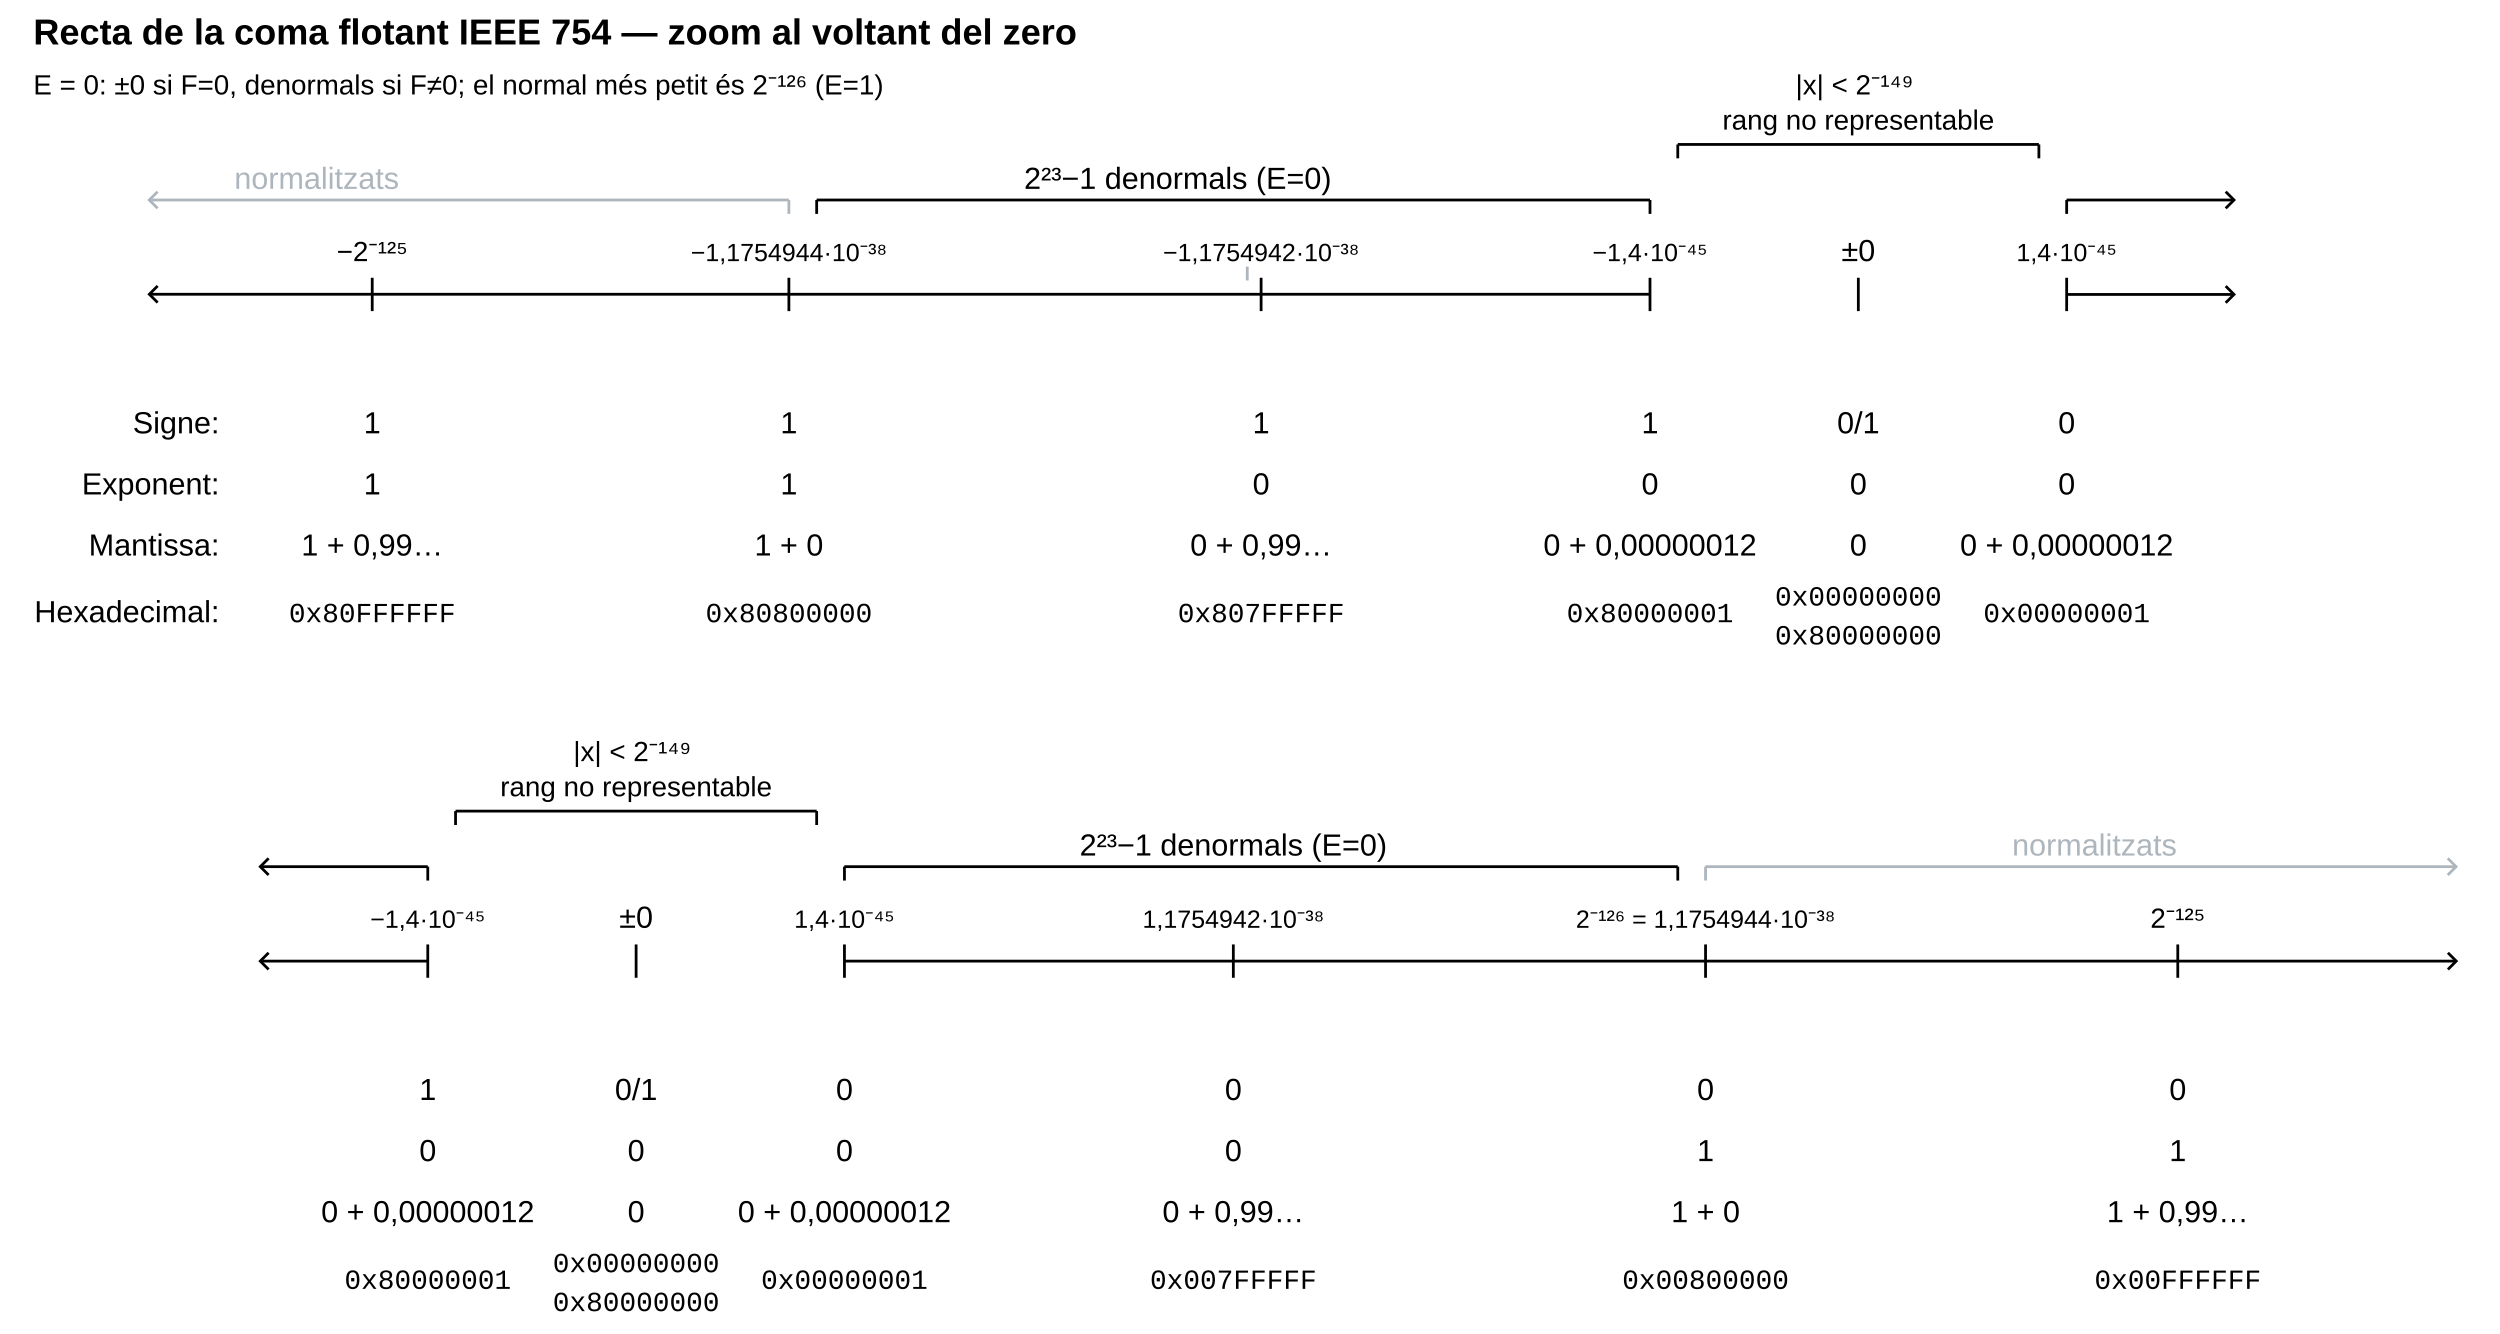
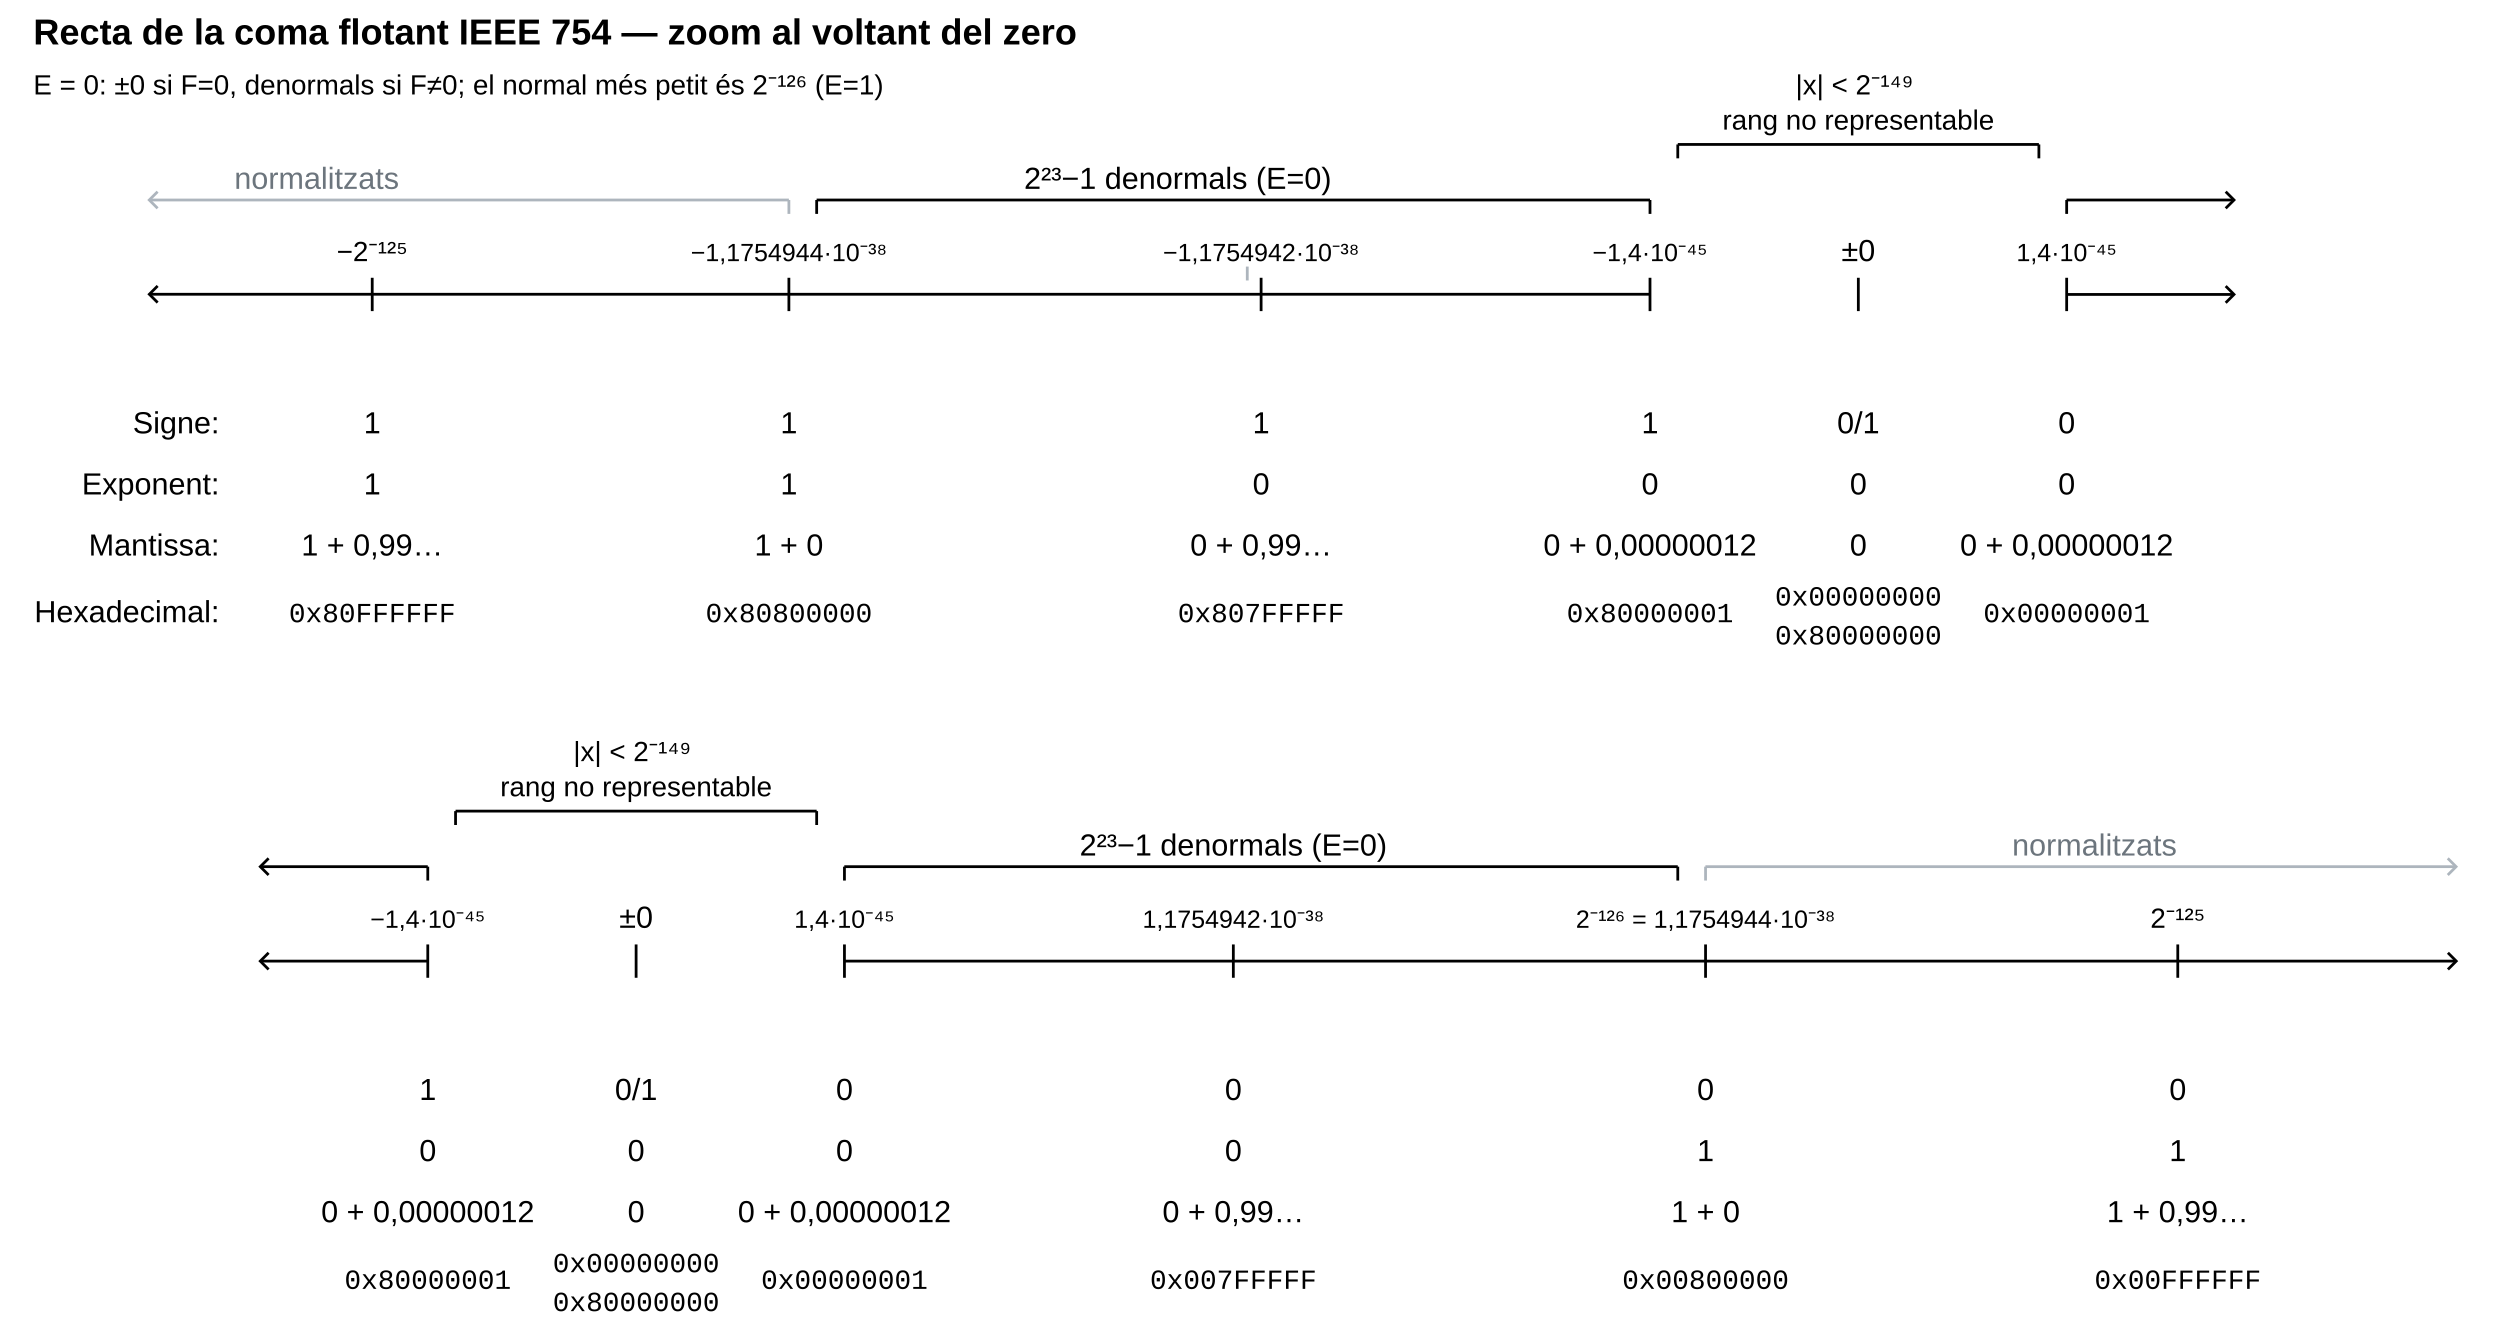
<svg xmlns="http://www.w3.org/2000/svg" width="900" height="480" viewBox="0 0 900 480" role="img" version="1.1" id="svg60">
  <defs id="defs60">
    <marker style="overflow:visible" id="marker109" refX="0" refY="0" orient="auto-start-reverse" markerWidth="1" markerHeight="1" viewBox="0 0 1 1" preserveAspectRatio="xMidYMid">
      <path style="fill:none;stroke:context-stroke;stroke-width:1;stroke-linecap:butt" d="M 3,-3 0,0 3,3" transform="rotate(180,0.125,0)" id="path109" />
    </marker>
    <marker style="overflow:visible" id="marker104" refX="0" refY="0" orient="auto-start-reverse" markerWidth="1" markerHeight="1" viewBox="0 0 1 1" preserveAspectRatio="xMidYMid">
      <path style="fill:none;stroke:context-stroke;stroke-width:1;stroke-linecap:butt" d="M 3,-3 0,0 3,3" transform="rotate(180,0.125,0)" id="path104" />
    </marker>
    <marker style="overflow:visible" id="ArrowWide" refX="0" refY="0" orient="auto-start-reverse" markerWidth="1" markerHeight="1" viewBox="0 0 1 1" preserveAspectRatio="xMidYMid">
      <path style="fill:none;stroke:context-stroke;stroke-width:1;stroke-linecap:butt" d="M 3,-3 0,0 3,3" transform="rotate(180,0.125,0)" id="path1" />
    </marker>
    <rect x="623.845" y="52.326" width="140.891" height="44.901" id="rect75" />
  </defs>
  <line x1="54" y1="105.933" x2="593.956" y2="105.933" stroke="#000000" stroke-width="0.652" id="line1" style="stroke-width:1;stroke-dasharray:none;marker-start:url(#ArrowWide)" />
  <line x1="134" y1="100" x2="134" y2="112" stroke="#000000" stroke-width="1" id="line2" />
  <text x="134" y="156" font-family="'Liberation Sans', Arial, Helvetica, sans-serif" font-size="11px" fill="#000000" text-anchor="middle" font-weight="normal" id="text2">1</text>
  <text x="134" y="178" font-family="'Liberation Sans', Arial, Helvetica, sans-serif" font-size="11px" fill="#000000" text-anchor="middle" font-weight="normal" id="text3">1</text>
  <text x="134" y="200" font-family="'Liberation Sans', Arial, Helvetica, sans-serif" font-size="11px" fill="#000000" text-anchor="middle" font-weight="normal" id="text4">1 + 0,99…</text>
  <text x="134" y="224" font-family="'Liberation Mono', 'Courier New', Courier, monospace" font-size="10px" fill="#000000" text-anchor="middle" font-weight="normal" id="text5">0x80FFFFFF</text>
  <line x1="284" y1="100" x2="284" y2="112" stroke="#000000" stroke-width="1" id="line5" />
  <text x="284" y="156" font-family="'Liberation Sans', Arial, Helvetica, sans-serif" font-size="11px" fill="#000000" text-anchor="middle" font-weight="normal" id="text6">1</text>
  <text x="284" y="178" font-family="'Liberation Sans', Arial, Helvetica, sans-serif" font-size="11px" fill="#000000" text-anchor="middle" font-weight="normal" id="text7">1</text>
  <text x="284" y="200" font-family="'Liberation Sans', Arial, Helvetica, sans-serif" font-size="11px" fill="#000000" text-anchor="middle" font-weight="normal" id="text8">1 + 0</text>
  <text x="284" y="224" font-family="'Liberation Mono', 'Courier New', Courier, monospace" font-size="10px" fill="#000000" text-anchor="middle" font-weight="normal" id="text9">0x80800000</text>
  <line x1="454" y1="100" x2="454" y2="112" stroke="#000000" stroke-width="1" id="line9" />
  <text x="454" y="156" font-family="'Liberation Sans', Arial, Helvetica, sans-serif" font-size="11px" fill="#000000" text-anchor="middle" font-weight="normal" id="text10">1</text>
  <text x="454" y="178" font-family="'Liberation Sans', Arial, Helvetica, sans-serif" font-size="11px" fill="#000000" text-anchor="middle" font-weight="normal" id="text11">0</text>
  <text x="454" y="200" font-family="'Liberation Sans', Arial, Helvetica, sans-serif" font-size="11px" fill="#000000" text-anchor="middle" font-weight="normal" id="text12">0 + 0,99…</text>
  <text x="454" y="224" font-family="'Liberation Mono', 'Courier New', Courier, monospace" font-size="10px" fill="#000000" text-anchor="middle" font-weight="normal" id="text13">0x807FFFFF</text>
  <line x1="594" y1="100" x2="594" y2="112" stroke="#000000" stroke-width="1" id="line13" />
  <text x="594" y="156" font-family="'Liberation Sans', Arial, Helvetica, sans-serif" font-size="11px" fill="#000000" text-anchor="middle" font-weight="normal" id="text14">1</text>
  <text x="594" y="178" font-family="'Liberation Sans', Arial, Helvetica, sans-serif" font-size="11px" fill="#000000" text-anchor="middle" font-weight="normal" id="text15">0</text>
  <text x="594" y="200" font-family="'Liberation Sans', Arial, Helvetica, sans-serif" font-size="11px" fill="#000000" text-anchor="middle" font-weight="normal" id="text16">0 + 0,00000012</text>
  <text x="594" y="224" font-family="'Liberation Mono', 'Courier New', Courier, monospace" font-size="10px" fill="#000000" text-anchor="middle" font-weight="normal" id="text17">0x80000001</text>
  <line x1="744" y1="100" x2="744" y2="112" stroke="#000000" stroke-width="1" id="line17" />
  <text x="744" y="156" font-family="'Liberation Sans', Arial, Helvetica, sans-serif" font-size="11px" fill="#000000" text-anchor="middle" font-weight="normal" id="text18">0</text>
  <text x="744" y="178" font-family="'Liberation Sans', Arial, Helvetica, sans-serif" font-size="11px" fill="#000000" text-anchor="middle" font-weight="normal" id="text19">0</text>
  <text x="744" y="200" font-family="'Liberation Sans', Arial, Helvetica, sans-serif" font-size="11px" fill="#000000" text-anchor="middle" font-weight="normal" id="text20">0 + 0,00000012</text>
  <text x="744" y="224" font-family="'Liberation Mono', 'Courier New', Courier, monospace" font-size="10px" fill="#000000" text-anchor="middle" font-weight="normal" id="text21">0x00000001</text>
  <line x1="669" y1="100" x2="669" y2="112" stroke="#000000" stroke-width="1" id="line33" />
  <text x="669" y="94" font-family="'Liberation Sans', Arial, Helvetica, sans-serif" font-size="11px" fill="#000000" text-anchor="middle" font-weight="normal" id="text34">±0</text>
  <text x="669" y="156" font-family="'Liberation Sans', Arial, Helvetica, sans-serif" font-size="11px" fill="#000000" text-anchor="middle" font-weight="normal" id="text35">0/1</text>
  <text x="669" y="178" font-family="'Liberation Sans', Arial, Helvetica, sans-serif" font-size="11px" fill="#000000" text-anchor="middle" font-weight="normal" id="text36">0</text>
  <text x="669" y="200" font-family="'Liberation Sans', Arial, Helvetica, sans-serif" font-size="11px" fill="#000000" text-anchor="middle" font-weight="normal" id="text37">0</text>
  <text x="669" y="218" font-family="'Liberation Mono', 'Courier New', Courier, monospace" font-size="10px" fill="#000000" text-anchor="middle" font-weight="normal" id="text38">0x00000000</text>
  <text x="669" y="232" font-family="'Liberation Mono', 'Courier New', Courier, monospace" font-size="10px" fill="#000000" text-anchor="middle" font-weight="normal" id="text39">0x80000000</text>
  <text x="79" y="156" font-family="'Liberation Sans', Arial, Helvetica, sans-serif" font-size="11px" fill="#000000" text-anchor="end" font-weight="normal" id="text40">Signe:</text>
  <text x="79" y="178" font-family="'Liberation Sans', Arial, Helvetica, sans-serif" font-size="11px" fill="#000000" text-anchor="end" font-weight="normal" id="text41">Exponent:</text>
  <text x="79" y="200" font-family="'Liberation Sans', Arial, Helvetica, sans-serif" font-size="11px" fill="#000000" text-anchor="end" font-weight="normal" id="text42">Mantissa:</text>
  <text x="79" y="224" font-family="'Liberation Sans', Arial, Helvetica, sans-serif" font-size="11px" fill="#000000" text-anchor="end" font-weight="normal" id="text43">Hexadecimal:</text>
  <text x="134" y="94" font-family="'Liberation Sans', Arial, Helvetica, sans-serif" font-size="10px" fill="#000000" text-anchor="middle" font-weight="normal" id="text45">−2⁻¹²⁵</text>
  <text x="284" y="94" font-family="'Liberation Sans', Arial, Helvetica, sans-serif" font-size="9px" fill="#000000" text-anchor="middle" font-weight="normal" id="text46">−1,1754944·10⁻³⁸</text>
  <text x="454" y="94" font-family="'Liberation Sans', Arial, Helvetica, sans-serif" font-size="9px" fill="#000000" text-anchor="middle" font-weight="normal" id="text47">−1,1754942·10⁻³⁸</text>
  <text x="594" y="94" font-family="'Liberation Sans', Arial, Helvetica, sans-serif" font-size="9px" fill="#000000" text-anchor="middle" font-weight="normal" id="text48">−1,4·10⁻⁴⁵</text>
  <text x="744" y="94" font-family="'Liberation Sans', Arial, Helvetica, sans-serif" font-size="9px" fill="#000000" text-anchor="middle" font-weight="normal" id="text49">1,4·10⁻⁴⁵</text>
  <line x1="744" y1="77" x2="744" y2="72" stroke="#000000" stroke-width="1" id="line55" />
  <text x="669" y="34" font-family="'Liberation Sans', Arial, Helvetica, sans-serif" font-size="10px" fill="#000000" text-anchor="middle" font-weight="normal" id="text58" style="font-style:normal;font-variant:normal;font-weight:normal;font-stretch:normal;font-size:10px;font-family:'Liberation Sans', Arial, Helvetica, sans-serif;-inkscape-font-specification:'Liberation Sans, Arial, Helvetica, sans-serif, Normal';font-variant-ligatures:normal;font-variant-caps:normal;font-variant-numeric:normal;font-variant-east-asian:normal;text-anchor:middle;fill:#000000">
    <tspan id="tspan72" x="669" y="34">|x| &lt; 2⁻¹⁴⁹</tspan>
    <tspan id="tspan74" x="669" y="46.66">rang no representable</tspan>
  </text>
  <text x="12" y="16" font-family="'Liberation Sans', Arial, Helvetica, sans-serif" font-size="13px" fill="#000000" text-anchor="start" font-weight="bold" id="text59">Recta de la coma flotant IEEE 754 — zoom al voltant del zero</text>
  <text x="12" y="34" font-family="'Liberation Sans', Arial, Helvetica, sans-serif" font-size="10px" fill="#000000" text-anchor="start" font-weight="normal" id="text60">E = 0: ±0 si F=0, denormals si F≠0; el normal més petit és 2⁻¹²⁶ (E=1)</text>
  <line x1="294" y1="77" x2="294" y2="72" stroke="#000000" stroke-width="1" id="line62" />
  <line x1="293.978" y1="72" x2="593.996" y2="72" stroke="#000000" stroke-width="0.908" id="line63" style="stroke-width:1;stroke-dasharray:none" />
  <line x1="594" y1="72" x2="594" y2="77" stroke="#000000" stroke-width="1" id="line64" />
  <text x="424" y="68" font-family="'Liberation Sans', Arial, Helvetica, sans-serif" font-size="11px" fill="#000000" text-anchor="middle" font-weight="normal" id="text64">2²³−1 denormals (E=0)</text>
  <line x1="604" y1="57" x2="604" y2="52" stroke="#000000" stroke-width="1" id="line67" />
  <line x1="604.002" y1="52" x2="733.996" y2="52" stroke="#000000" stroke-width="0.908" id="line68" style="stroke-width:1;stroke-dasharray:none" />
  <line x1="734" y1="52" x2="734" y2="57" stroke="#000000" stroke-width="1" id="line69" />
  <text xml:space="preserve" id="text75" style="font-style:normal;font-variant:normal;font-weight:normal;font-stretch:normal;font-size:10px;font-family:'Liberation Sans', Arial, Helvetica, sans-serif;-inkscape-font-specification:'Liberation Sans, Arial, Helvetica, sans-serif, Normal';font-variant-ligatures:normal;font-variant-caps:normal;font-variant-numeric:normal;font-variant-east-asian:normal;text-align:start;writing-mode:lr-tb;direction:ltr;white-space:pre;shape-inside:url(#rect75);fill:none;fill-opacity:0.416;stroke-width:1;stroke-dasharray:none" />
  <line x1="53.982" y1="72" x2="283.996" y2="72" stroke="#000000" stroke-width="0.908" id="line75" style="stroke:#adb5bd;stroke-width:1;stroke-dasharray:none;stroke-opacity:1;marker-start:url(#marker104)" />
  <line x1="284" y1="72" x2="284" y2="77" stroke="#000000" stroke-width="1" id="line76" style="stroke:#adb5bd;stroke-opacity:1" />
-   <text x="114" y="68" font-family="'Liberation Sans', Arial, Helvetica, sans-serif" font-size="11px" fill="#000000" text-anchor="middle" font-weight="normal" id="text76" style="fill:#adb5bd;fill-opacity:1">normalitzats</text>
+   <text x="114" y="68" font-family="'Liberation Sans', Arial, Helvetica, sans-serif" font-size="11px" fill="#000000" text-anchor="middle" font-weight="normal" id="text76" style="fill:#6c757d;fill-opacity:1">normalitzats</text>
  <line x1="449.018" y1="95.971" x2="449.018" y2="100.971" stroke="#000000" stroke-width="1" id="line76-6" style="stroke:#adb5bd;stroke-opacity:1" />
  <line x1="154" y1="340" x2="154" y2="352" stroke="#000000" stroke-width="1" id="line4" />
  <text x="154" y="396" font-family="'Liberation Sans', Arial, Helvetica, sans-serif" font-size="11px" fill="#000000" text-anchor="middle" font-weight="normal" id="text53">1</text>
  <text x="154" y="418" font-family="'Liberation Sans', Arial, Helvetica, sans-serif" font-size="11px" fill="#000000" text-anchor="middle" font-weight="normal" id="text54">0</text>
  <text x="154" y="440" font-family="'Liberation Sans', Arial, Helvetica, sans-serif" font-size="11px" fill="#000000" text-anchor="middle" font-weight="normal" id="text55">0 + 0,00000012</text>
  <text x="154" y="464" font-family="'Liberation Mono', 'Courier New', Courier, monospace" font-size="10px" fill="#000000" text-anchor="middle" font-weight="normal" id="text56">0x80000001</text>
  <line x1="304" y1="340" x2="304" y2="352" stroke="#000000" stroke-width="1" id="line58" />
  <text x="304" y="396" font-family="'Liberation Sans', Arial, Helvetica, sans-serif" font-size="11px" fill="#000000" text-anchor="middle" font-weight="normal" id="text61">0</text>
  <text x="304" y="418" font-family="'Liberation Sans', Arial, Helvetica, sans-serif" font-size="11px" fill="#000000" text-anchor="middle" font-weight="normal" id="text62">0</text>
  <text x="304" y="440" font-family="'Liberation Sans', Arial, Helvetica, sans-serif" font-size="11px" fill="#000000" text-anchor="middle" font-weight="normal" id="text63">0 + 0,00000012</text>
  <text x="304" y="464" font-family="'Liberation Mono', 'Courier New', Courier, monospace" font-size="10px" fill="#000000" text-anchor="middle" font-weight="normal" id="text65">0x00000001</text>
  <line x1="444" y1="340" x2="444" y2="352" stroke="#000000" stroke-width="1" id="line65" />
  <text x="444" y="396" font-family="'Liberation Sans', Arial, Helvetica, sans-serif" font-size="11px" fill="#000000" text-anchor="middle" font-weight="normal" id="text66">0</text>
  <text x="444" y="418" font-family="'Liberation Sans', Arial, Helvetica, sans-serif" font-size="11px" fill="#000000" text-anchor="middle" font-weight="normal" id="text67">0</text>
  <text x="444" y="440" font-family="'Liberation Sans', Arial, Helvetica, sans-serif" font-size="11px" fill="#000000" text-anchor="middle" font-weight="normal" id="text68">0 + 0,99…</text>
  <text x="444" y="464" font-family="'Liberation Mono', 'Courier New', Courier, monospace" font-size="10px" fill="#000000" text-anchor="middle" font-weight="normal" id="text69">0x007FFFFF</text>
  <line x1="614" y1="340" x2="614" y2="352" stroke="#000000" stroke-width="1" id="line70" />
  <text x="614" y="396" font-family="'Liberation Sans', Arial, Helvetica, sans-serif" font-size="11px" fill="#000000" text-anchor="middle" font-weight="normal" id="text70">0</text>
  <text x="614" y="418" font-family="'Liberation Sans', Arial, Helvetica, sans-serif" font-size="11px" fill="#000000" text-anchor="middle" font-weight="normal" id="text71">1</text>
  <text x="614" y="440" font-family="'Liberation Sans', Arial, Helvetica, sans-serif" font-size="11px" fill="#000000" text-anchor="middle" font-weight="normal" id="text72">1 + 0</text>
  <text x="614" y="464" font-family="'Liberation Mono', 'Courier New', Courier, monospace" font-size="10px" fill="#000000" text-anchor="middle" font-weight="normal" id="text73">0x00800000</text>
  <line x1="784" y1="340" x2="784" y2="352" stroke="#000000" stroke-width="1" id="line73" />
  <text x="784" y="396" font-family="'Liberation Sans', Arial, Helvetica, sans-serif" font-size="11px" fill="#000000" text-anchor="middle" font-weight="normal" id="text74">0</text>
  <text x="784" y="418" font-family="'Liberation Sans', Arial, Helvetica, sans-serif" font-size="11px" fill="#000000" text-anchor="middle" font-weight="normal" id="text77">1</text>
  <text x="784" y="440" font-family="'Liberation Sans', Arial, Helvetica, sans-serif" font-size="11px" fill="#000000" text-anchor="middle" font-weight="normal" id="text78">1 + 0,99…</text>
  <text x="784" y="464" font-family="'Liberation Mono', 'Courier New', Courier, monospace" font-size="10px" fill="#000000" text-anchor="middle" font-weight="normal" id="text80">0x00FFFFFF</text>
  <line x1="229" y1="340" x2="229" y2="352" stroke="#000000" stroke-width="1" id="line80" />
  <text x="229" y="334" font-family="'Liberation Sans', Arial, Helvetica, sans-serif" font-size="11px" fill="#000000" text-anchor="middle" font-weight="normal" id="text81">±0</text>
  <text x="229" y="396" font-family="'Liberation Sans', Arial, Helvetica, sans-serif" font-size="11px" fill="#000000" text-anchor="middle" font-weight="normal" id="text82">0/1</text>
  <text x="229" y="418" font-family="'Liberation Sans', Arial, Helvetica, sans-serif" font-size="11px" fill="#000000" text-anchor="middle" font-weight="normal" id="text83">0</text>
  <text x="229" y="440" font-family="'Liberation Sans', Arial, Helvetica, sans-serif" font-size="11px" fill="#000000" text-anchor="middle" font-weight="normal" id="text84">0</text>
  <text x="229" y="458" font-family="'Liberation Mono', 'Courier New', Courier, monospace" font-size="10px" fill="#000000" text-anchor="middle" font-weight="normal" id="text85">0x00000000</text>
  <text x="229" y="472" font-family="'Liberation Mono', 'Courier New', Courier, monospace" font-size="10px" fill="#000000" text-anchor="middle" font-weight="normal" id="text86">0x80000000</text>
  <text x="154" y="334" font-family="'Liberation Sans', Arial, Helvetica, sans-serif" font-size="9px" fill="#000000" text-anchor="middle" font-weight="normal" id="text87">−1,4·10⁻⁴⁵</text>
  <text x="304" y="334" font-family="'Liberation Sans', Arial, Helvetica, sans-serif" font-size="9px" fill="#000000" text-anchor="middle" font-weight="normal" id="text88">1,4·10⁻⁴⁵</text>
  <text x="444" y="334" font-family="'Liberation Sans', Arial, Helvetica, sans-serif" font-size="9px" fill="#000000" text-anchor="middle" font-weight="normal" id="text89">1,1754942·10⁻³⁸</text>
  <text x="614" y="334" font-family="'Liberation Sans', Arial, Helvetica, sans-serif" font-size="9px" fill="#000000" text-anchor="middle" font-weight="normal" id="text90">2⁻¹²⁶ = 1,1754944·10⁻³⁸</text>
  <text x="784" y="334" font-family="'Liberation Sans', Arial, Helvetica, sans-serif" font-size="10px" fill="#000000" text-anchor="middle" font-weight="normal" id="text91">2⁻¹²⁵</text>
  <line x1="304" y1="317" x2="304" y2="312" stroke="#000000" stroke-width="1" id="line91" />
  <line x1="303.947" y1="312" x2="603.996" y2="312" stroke="#000000" stroke-width="0.908" id="line92" style="stroke-width:1;stroke-dasharray:none" />
  <line x1="604" y1="312" x2="604" y2="317" stroke="#000000" stroke-width="1" id="line93" />
  <text x="444" y="308" font-family="'Liberation Sans', Arial, Helvetica, sans-serif" font-size="11px" fill="#000000" text-anchor="middle" font-weight="normal" id="text93">2²³−1 denormals (E=0)</text>
  <text x="229" y="274" font-family="'Liberation Sans', Arial, Helvetica, sans-serif" font-size="10px" fill="#000000" text-anchor="middle" font-weight="normal" id="text94" style="font-style:normal;font-variant:normal;font-weight:normal;font-stretch:normal;font-size:10px;font-family:'Liberation Sans', Arial, Helvetica, sans-serif;-inkscape-font-specification:'Liberation Sans, Arial, Helvetica, sans-serif, Normal';font-variant-ligatures:normal;font-variant-caps:normal;font-variant-numeric:normal;font-variant-east-asian:normal;text-anchor:middle;fill:#000000">
    <tspan id="tspan93" x="229" y="274">|x| &lt; 2⁻¹⁴⁹</tspan>
    <tspan id="tspan94" x="229" y="286.66">rang no representable</tspan>
  </text>
  <line x1="304.016" y1="346" x2="884" y2="346" stroke="#000000" stroke-width="0.676" id="line94" style="stroke-width:1;stroke-dasharray:none;marker-end:url(#marker109)" />
  <line x1="154" y1="312" x2="154" y2="317" stroke="#000000" stroke-width="1" id="line96" />
  <line x1="164" y1="297" x2="164" y2="292" stroke="#000000" stroke-width="1" id="line97" />
  <line x1="164.002" y1="292" x2="293.996" y2="292" stroke="#000000" stroke-width="0.908" id="line98" style="stroke-width:1;stroke-dasharray:none" />
  <line x1="294" y1="292" x2="294" y2="297" stroke="#000000" stroke-width="1" id="line99" />
  <line x1="614" y1="317" x2="614" y2="312" stroke="#000000" stroke-width="1" id="line100" style="stroke:#adb5bd;stroke-opacity:1" />
  <line x1="613.947" y1="312" x2="883.944" y2="312" stroke="#000000" stroke-width="0.908" id="line101" style="stroke:#adb5bd;stroke-width:1;stroke-dasharray:none;stroke-opacity:1;marker-end:url(#marker109)" />
-   <text x="754" y="308" font-family="'Liberation Sans', Arial, Helvetica, sans-serif" font-size="11px" fill="#000000" text-anchor="middle" font-weight="normal" id="text101" style="fill:#adb5bd;fill-opacity:1">normalitzats</text>
+   <text x="754" y="308" font-family="'Liberation Sans', Arial, Helvetica, sans-serif" font-size="11px" fill="#000000" text-anchor="middle" font-weight="normal" id="text101" style="fill:#6c757d;fill-opacity:1">normalitzats</text>
  <line x1="743.947" y1="106" x2="803.996" y2="106" stroke="#000000" stroke-width="0.908" id="line102" style="stroke-width:1;stroke-dasharray:none;marker-end:url(#marker109)" />
  <line x1="743.947" y1="72" x2="803.996" y2="72" stroke="#000000" stroke-width="0.908" id="line107" style="stroke-width:1;stroke-dasharray:none;marker-end:url(#marker109)" />
  <line x1="93.947" y1="346" x2="153.996" y2="346" stroke="#000000" stroke-width="0.908" id="line108" style="stroke-width:1;stroke-dasharray:none;marker-start:url(#marker109)" />
  <line x1="93.947" y1="312" x2="153.996" y2="312" stroke="#000000" stroke-width="0.908" id="line109" style="stroke-width:1;stroke-dasharray:none;marker-start:url(#marker109)" />
</svg>
